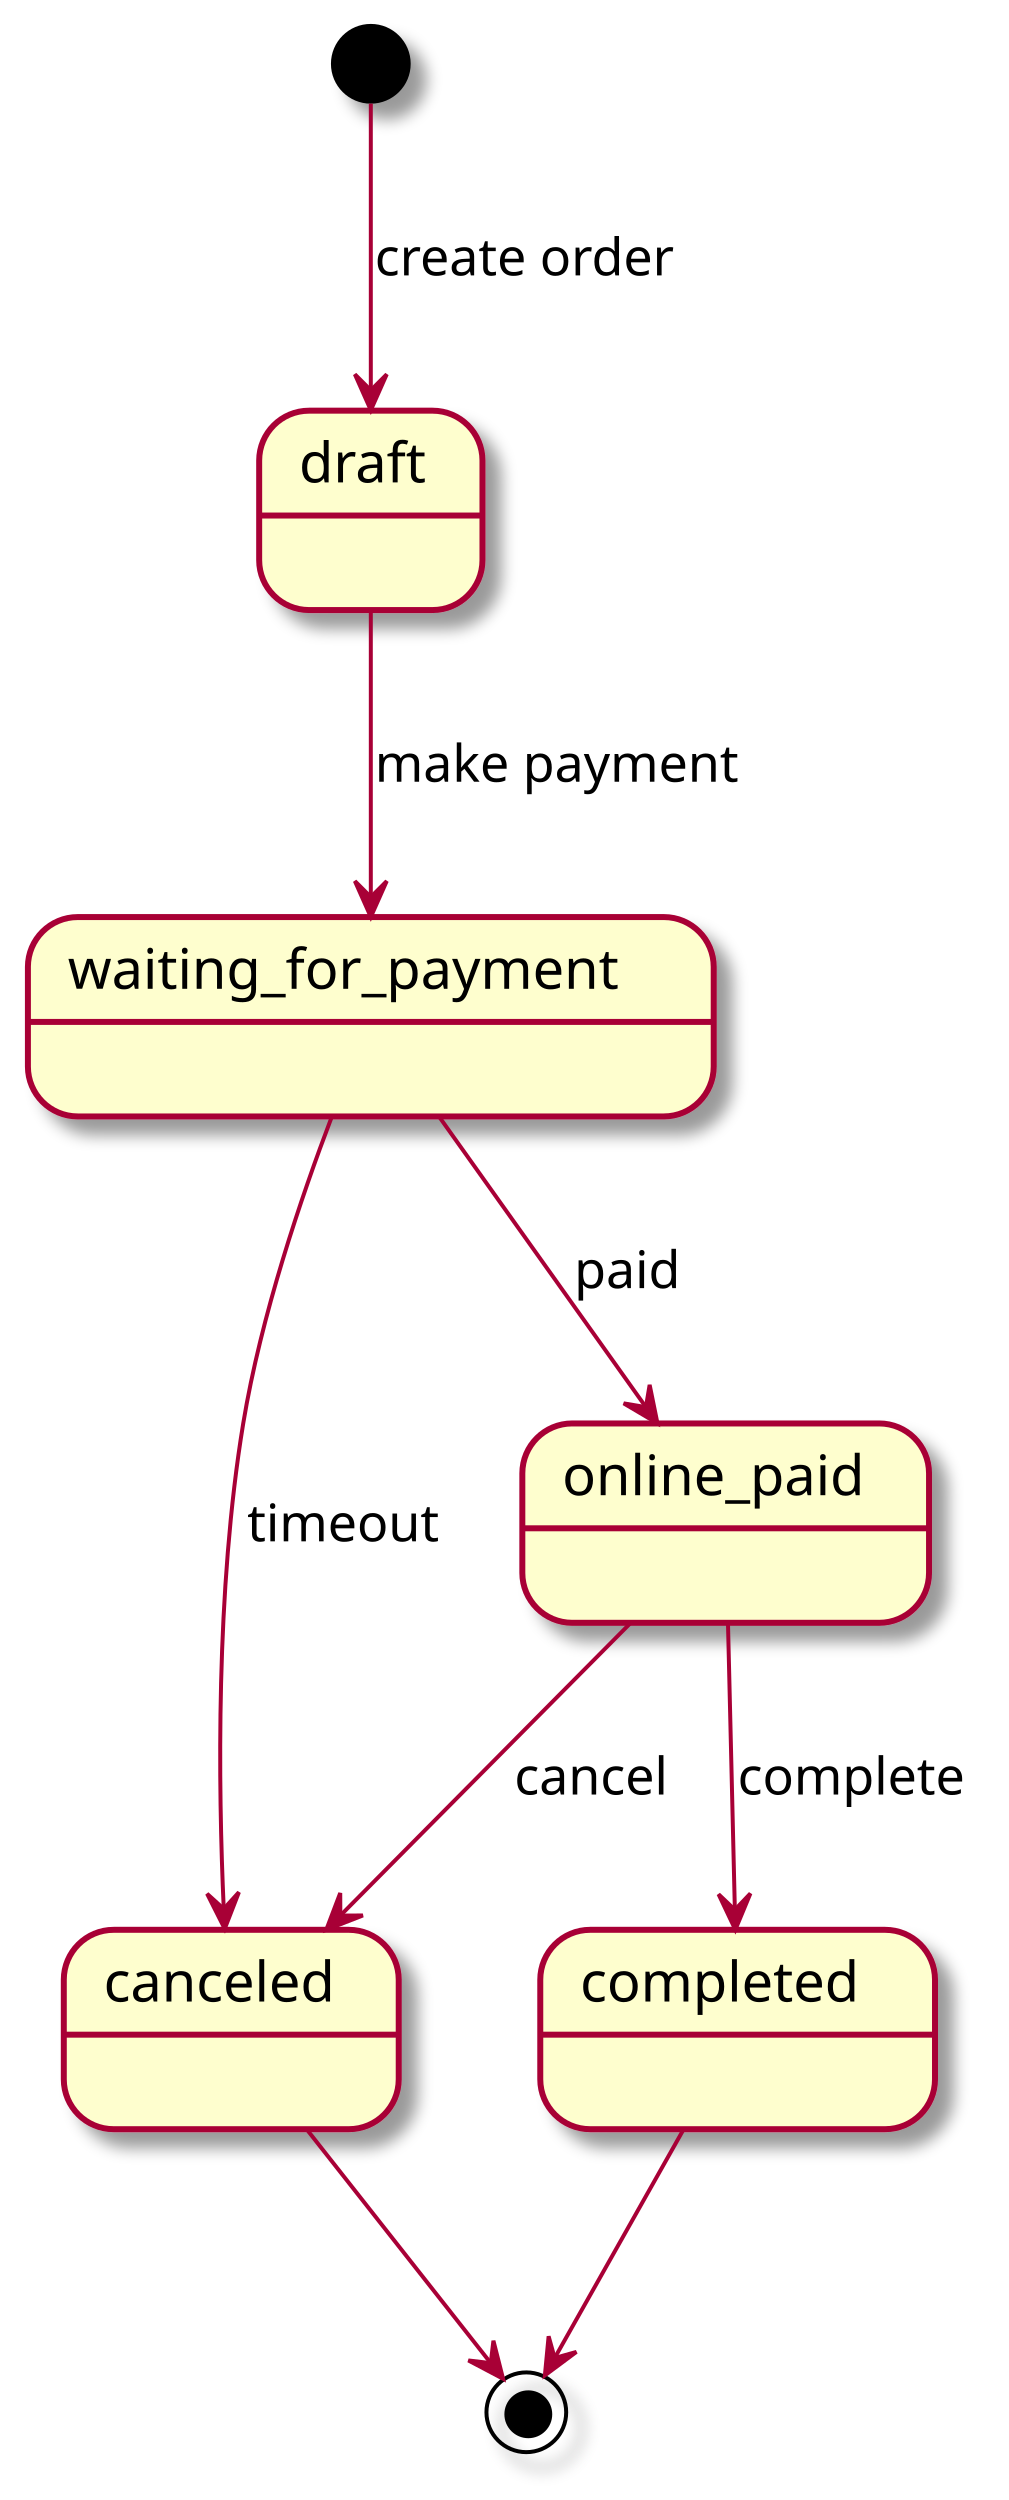
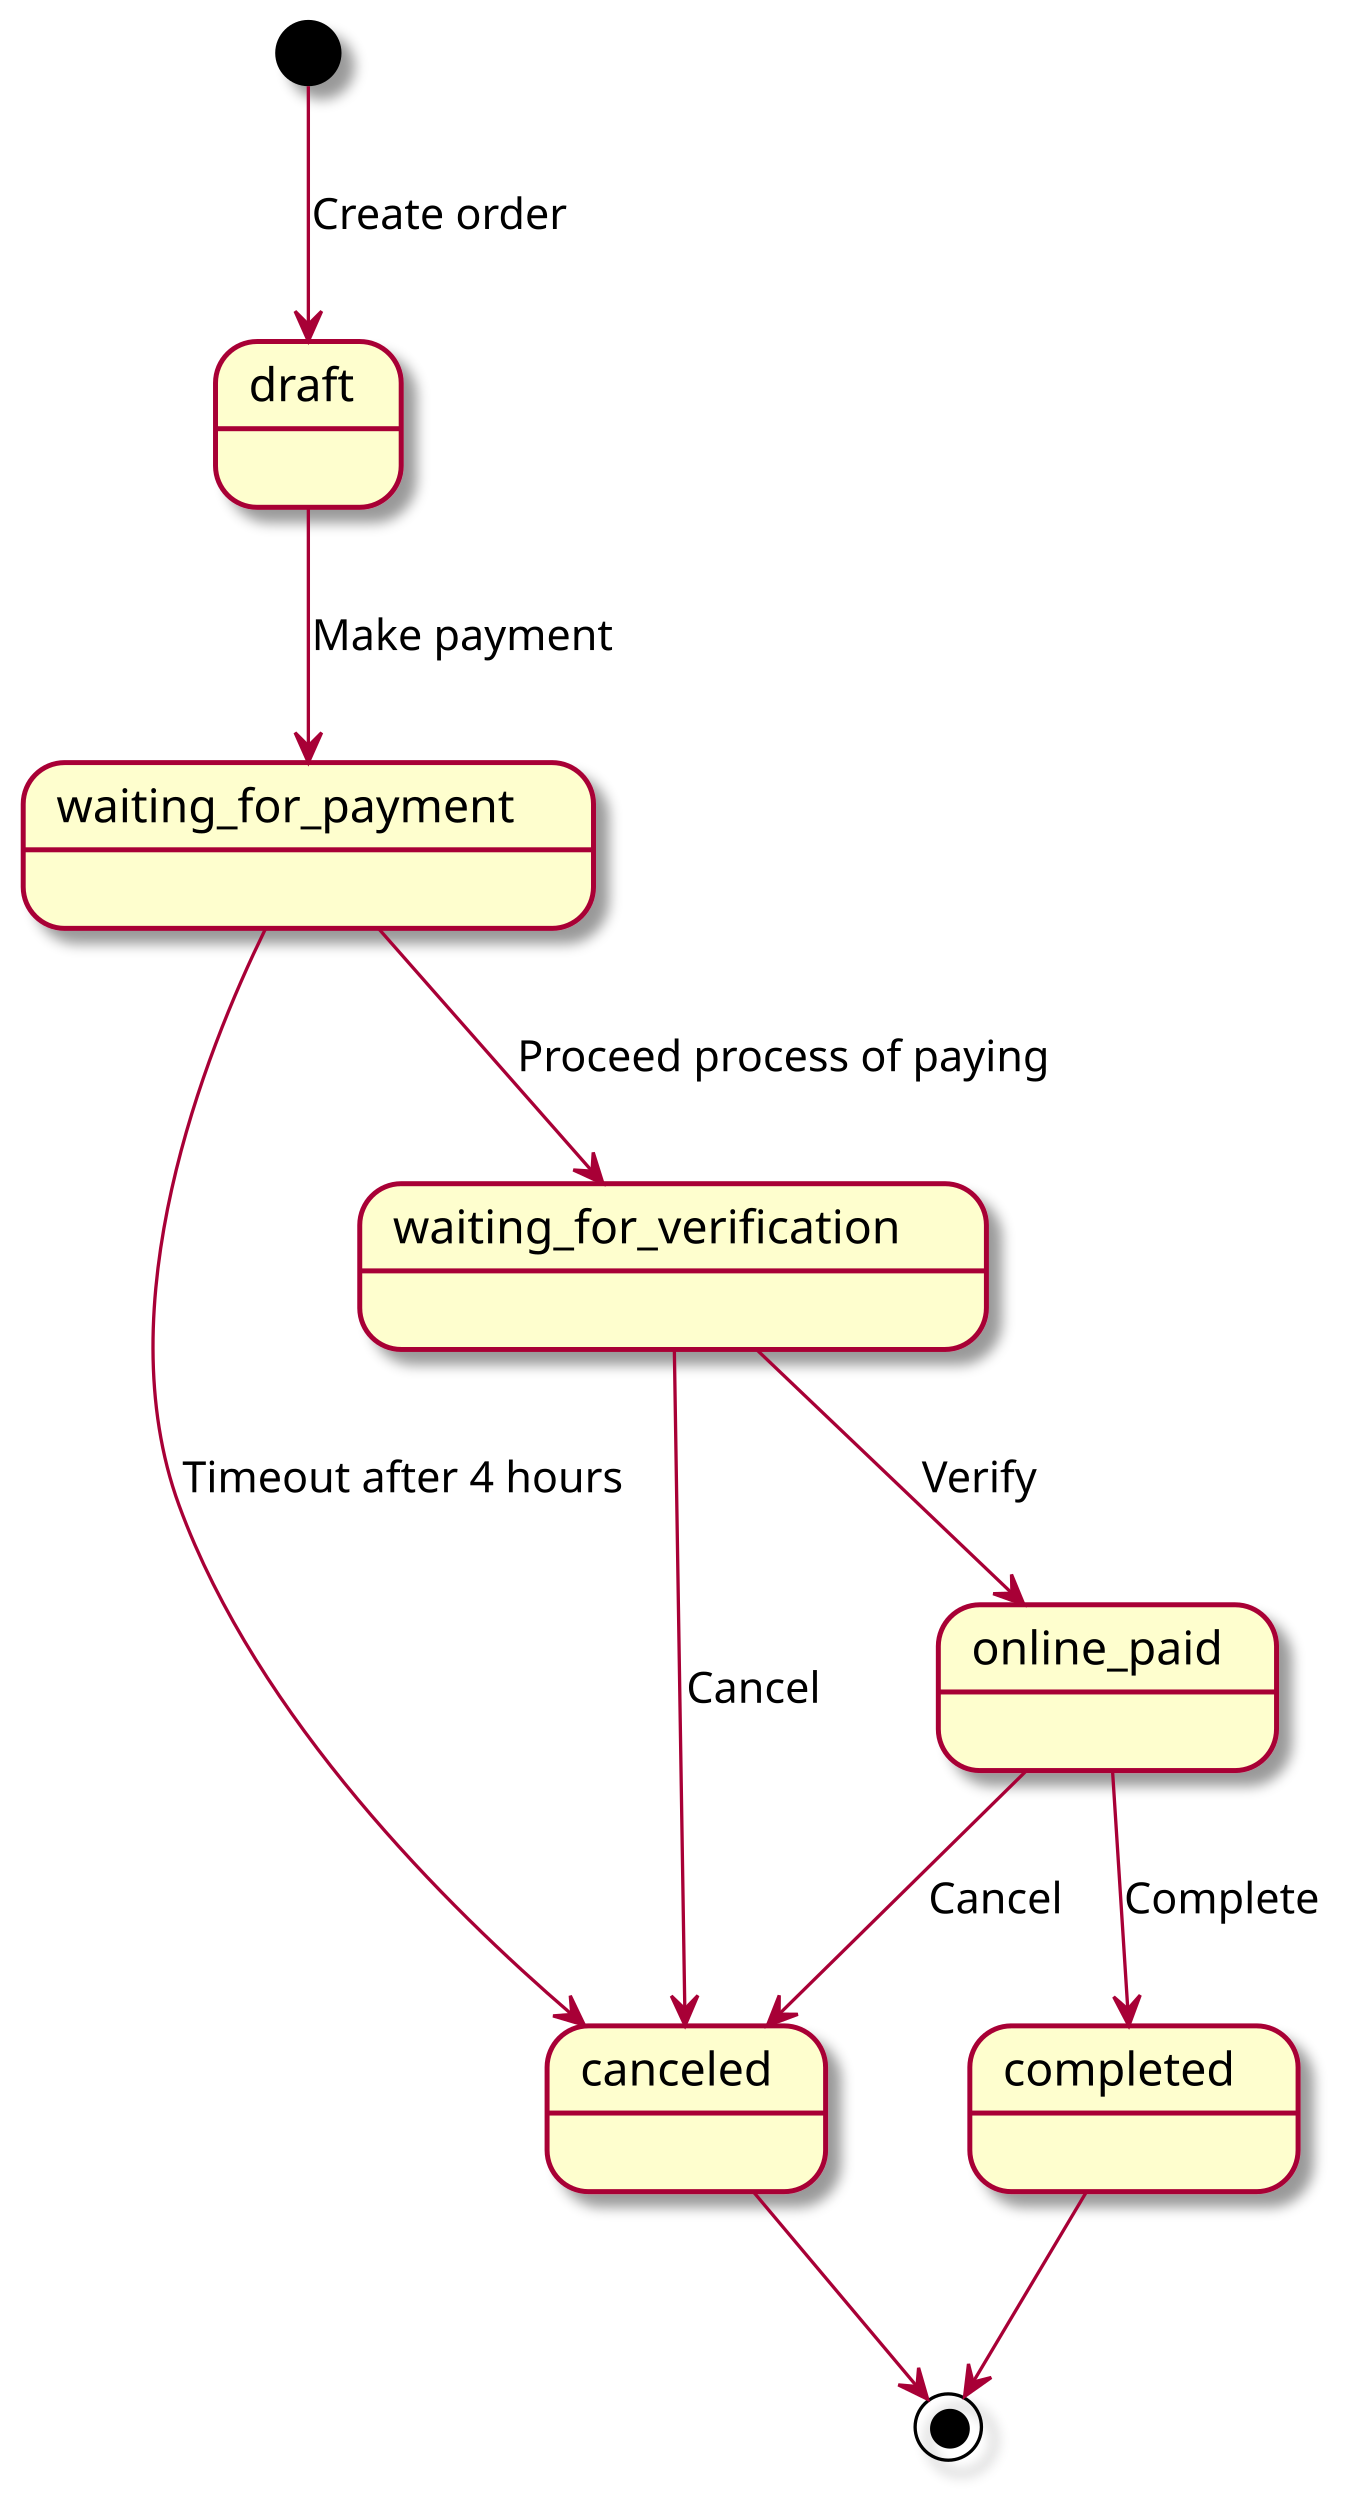
- <svg xmlns="http://www.w3.org/2000/svg" contentScriptType="application/ecmascript" contentStyleType="text/css" height="627px" preserveAspectRatio="none" style="width:253px;height:627px;background:#FFFFFF;" version="1.1" viewBox="0 0 253 627" width="253px" zoomAndPan="magnify">
+ <svg xmlns="http://www.w3.org/2000/svg" contentScriptType="application/ecmascript" contentStyleType="text/css" height="754px" preserveAspectRatio="none" style="width:409px;height:754px;background:#FFFFFF;" version="1.1" viewBox="0 0 409 754" width="409px" zoomAndPan="magnify">
  <defs>
-     <filter height="300%" id="f1myvyoi0lhyy3" width="300%" x="-1" y="-1">
+     <filter height="300%" id="f1p9kr8gvmv1n0" width="300%" x="-1" y="-1">
      <feGaussianBlur result="blurOut" stdDeviation="2.0" />
      <feColorMatrix in="blurOut" result="blurOut2" type="matrix" values="0 0 0 0 0 0 0 0 0 0 0 0 0 0 0 0 0 0 .4 0" />
      <feOffset dx="4.0" dy="4.0" in="blurOut2" result="blurOut3" />
      <feBlend in="SourceGraphic" in2="blurOut3" mode="normal" />
    </filter>
  </defs>
  <g>
-     <ellipse cx="93" cy="16" fill="#000000" filter="url(#f1myvyoi0lhyy3)" rx="10" ry="10" style="stroke:none;stroke-width:1.0;" />
+     <ellipse cx="93" cy="16" fill="#000000" filter="url(#f1p9kr8gvmv1n0)" rx="10" ry="10" style="stroke:none;stroke-width:1.0;" />
    <g id="draft">
-       <rect fill="#FEFECE" filter="url(#f1myvyoi0lhyy3)" height="50" rx="12.5" ry="12.5" style="stroke:#A80036;stroke-width:1.5;" width="56" x="65" y="103" />
+       <rect fill="#FEFECE" filter="url(#f1p9kr8gvmv1n0)" height="50" rx="12.5" ry="12.5" style="stroke:#A80036;stroke-width:1.5;" width="56" x="65" y="103" />
      <line style="stroke:#A80036;stroke-width:1.5;" x1="65" x2="121" y1="129.297" y2="129.297" />
      <text fill="#000000" font-family="sans-serif" font-size="14" lengthAdjust="spacing" textLength="36" x="75" y="120.995">draft</text>
    </g>
    <g id="waiting_for_payment">
-       <rect fill="#FEFECE" filter="url(#f1myvyoi0lhyy3)" height="50" rx="12.5" ry="12.5" style="stroke:#A80036;stroke-width:1.5;" width="172" x="7" y="230" />
+       <rect fill="#FEFECE" filter="url(#f1p9kr8gvmv1n0)" height="50" rx="12.5" ry="12.5" style="stroke:#A80036;stroke-width:1.5;" width="172" x="7" y="230" />
      <line style="stroke:#A80036;stroke-width:1.5;" x1="7" x2="179" y1="256.297" y2="256.297" />
      <text fill="#000000" font-family="sans-serif" font-size="14" lengthAdjust="spacing" textLength="152" x="17" y="247.995">waiting_for_payment</text>
    </g>
    <g id="canceled">
-       <rect fill="#FEFECE" filter="url(#f1myvyoi0lhyy3)" height="50" rx="12.5" ry="12.5" style="stroke:#A80036;stroke-width:1.5;" width="84" x="16" y="484" />
-       <line style="stroke:#A80036;stroke-width:1.5;" x1="16" x2="100" y1="510.297" y2="510.297" />
-       <text fill="#000000" font-family="sans-serif" font-size="14" lengthAdjust="spacing" textLength="64" x="26" y="501.995">canceled</text>
+       <rect fill="#FEFECE" filter="url(#f1p9kr8gvmv1n0)" height="50" rx="12.5" ry="12.5" style="stroke:#A80036;stroke-width:1.5;" width="84" x="165" y="611" />
+       <line style="stroke:#A80036;stroke-width:1.5;" x1="165" x2="249" y1="637.297" y2="637.297" />
+       <text fill="#000000" font-family="sans-serif" font-size="14" lengthAdjust="spacing" textLength="64" x="175" y="628.995">canceled</text>
+     </g>
+     <g id="waiting_for_verification">
+       <rect fill="#FEFECE" filter="url(#f1p9kr8gvmv1n0)" height="50" rx="12.5" ry="12.5" style="stroke:#A80036;stroke-width:1.5;" width="189" x="108.5" y="357" />
+       <line style="stroke:#A80036;stroke-width:1.5;" x1="108.5" x2="297.5" y1="383.297" y2="383.297" />
+       <text fill="#000000" font-family="sans-serif" font-size="14" lengthAdjust="spacing" textLength="169" x="118.5" y="374.995">waiting_for_verification</text>
    </g>
    <g id="online_paid">
-       <rect fill="#FEFECE" filter="url(#f1myvyoi0lhyy3)" height="50" rx="12.5" ry="12.5" style="stroke:#A80036;stroke-width:1.5;" width="102" x="131" y="357" />
-       <line style="stroke:#A80036;stroke-width:1.5;" x1="131" x2="233" y1="383.297" y2="383.297" />
-       <text fill="#000000" font-family="sans-serif" font-size="14" lengthAdjust="spacing" textLength="82" x="141" y="374.995">online_paid</text>
+       <rect fill="#FEFECE" filter="url(#f1p9kr8gvmv1n0)" height="50" rx="12.5" ry="12.5" style="stroke:#A80036;stroke-width:1.5;" width="102" x="283" y="484" />
+       <line style="stroke:#A80036;stroke-width:1.5;" x1="283" x2="385" y1="510.297" y2="510.297" />
+       <text fill="#000000" font-family="sans-serif" font-size="14" lengthAdjust="spacing" textLength="82" x="293" y="501.995">online_paid</text>
    </g>
    <g id="completed">
-       <rect fill="#FEFECE" filter="url(#f1myvyoi0lhyy3)" height="50" rx="12.5" ry="12.5" style="stroke:#A80036;stroke-width:1.5;" width="99" x="135.5" y="484" />
-       <line style="stroke:#A80036;stroke-width:1.5;" x1="135.5" x2="234.5" y1="510.297" y2="510.297" />
-       <text fill="#000000" font-family="sans-serif" font-size="14" lengthAdjust="spacing" textLength="79" x="145.5" y="501.995">completed</text>
+       <rect fill="#FEFECE" filter="url(#f1p9kr8gvmv1n0)" height="50" rx="12.5" ry="12.5" style="stroke:#A80036;stroke-width:1.5;" width="99" x="292.5" y="611" />
+       <line style="stroke:#A80036;stroke-width:1.5;" x1="292.5" x2="391.5" y1="637.297" y2="637.297" />
+       <text fill="#000000" font-family="sans-serif" font-size="14" lengthAdjust="spacing" textLength="79" x="302.5" y="628.995">completed</text>
    </g>
-     <ellipse cx="132" cy="605" filter="url(#f1myvyoi0lhyy3)" rx="10" ry="10" style="stroke:#000000;stroke-width:1.0;fill:none;" />
-     <ellipse cx="132.5" cy="605.5" fill="#000000" rx="6" ry="6" style="stroke:none;stroke-width:1.0;" />
+     <ellipse cx="286" cy="732" filter="url(#f1p9kr8gvmv1n0)" rx="10" ry="10" style="stroke:#000000;stroke-width:1.0;fill:none;" />
+     <ellipse cx="286.5" cy="732.5" fill="#000000" rx="6" ry="6" style="stroke:none;stroke-width:1.0;" />
    <path d="M93,26.002 C93,41.458 93,73.685 93,97.6 " fill="none" id="*start-to-draft" style="stroke:#A80036;stroke-width:1.0;" />
    <polygon fill="#A80036" points="93,102.873,97,93.873,93,97.873,89,93.873,93,102.873" style="stroke:#A80036;stroke-width:1.0;" />
-     <text fill="#000000" font-family="sans-serif" font-size="13" lengthAdjust="spacing" textLength="79" x="94" y="69.067">create order</text>
+     <text fill="#000000" font-family="sans-serif" font-size="13" lengthAdjust="spacing" textLength="81" x="94" y="69.067">Create order</text>
    <path d="M93,153.101 C93,173.593 93,203.076 93,224.884 " fill="none" id="draft-to-waiting_for_payment" style="stroke:#A80036;stroke-width:1.0;" />
    <polygon fill="#A80036" points="93,229.973,97,220.973,93,224.973,89,220.973,93,229.973" style="stroke:#A80036;stroke-width:1.0;" />
-     <text fill="#000000" font-family="sans-serif" font-size="13" lengthAdjust="spacing" textLength="98" x="94" y="196.067">make payment</text>
-     <path d="M83.238,280.011 C75.566,300.18 65.457,329.958 61,357 C54.107,398.821 54.723,448.033 56.113,478.628 " fill="none" id="waiting_for_payment-to-canceled" style="stroke:#A80036;stroke-width:1.0;" />
-     <polygon fill="#A80036" points="56.361,483.745,59.922,474.562,56.12,478.751,51.931,474.949,56.361,483.745" style="stroke:#A80036;stroke-width:1.0;" />
-     <text fill="#000000" font-family="sans-serif" font-size="13" lengthAdjust="spacing" textLength="50" x="62" y="386.567">timeout</text>
-     <path d="M110.16,280.101 C124.935,300.853 146.275,330.824 161.857,352.709 " fill="none" id="waiting_for_payment-to-online_paid" style="stroke:#A80036;stroke-width:1.0;" />
-     <polygon fill="#A80036" points="164.893,356.973,162.931,347.322,161.993,352.9,156.414,351.962,164.893,356.973" style="stroke:#A80036;stroke-width:1.0;" />
-     <text fill="#000000" font-family="sans-serif" font-size="13" lengthAdjust="spacing" textLength="27" x="144" y="323.067">paid</text>
-     <path d="M158.092,407.101 C137.335,428.025 107.278,458.324 85.524,480.254 " fill="none" id="online_paid-to-canceled" style="stroke:#A80036;stroke-width:1.0;" />
-     <polygon fill="#A80036" points="81.835,483.973,91.012,480.399,85.356,480.423,85.332,474.766,81.835,483.973" style="stroke:#A80036;stroke-width:1.0;" />
-     <text fill="#000000" font-family="sans-serif" font-size="13" lengthAdjust="spacing" textLength="41" x="129" y="450.067">cancel</text>
-     <path d="M182.578,407.101 C183.07,427.593 183.778,457.076 184.301,478.884 " fill="none" id="online_paid-to-completed" style="stroke:#A80036;stroke-width:1.0;" />
-     <polygon fill="#A80036" points="184.423,483.973,188.206,474.88,184.303,478.974,180.208,475.072,184.423,483.973" style="stroke:#A80036;stroke-width:1.0;" />
-     <text fill="#000000" font-family="sans-serif" font-size="13" lengthAdjust="spacing" textLength="60" x="185" y="450.067">complete</text>
-     <path d="M77.057,534.207 C91.804,552.941 111.57,578.048 122.931,592.48 " fill="none" id="canceled-to-*end" style="stroke:#A80036;stroke-width:1.0;" />
-     <polygon fill="#A80036" points="126.172,596.597,123.748,587.051,123.079,592.668,117.462,592,126.172,596.597" style="stroke:#A80036;stroke-width:1.0;" />
-     <path d="M171.351,534.207 C161.1,552.388 147.464,576.572 139.231,591.175 " fill="none" id="completed-to-*end" style="stroke:#A80036;stroke-width:1.0;" />
-     <polygon fill="#A80036" points="136.658,595.738,144.562,589.862,139.114,591.382,137.594,585.934,136.658,595.738" style="stroke:#A80036;stroke-width:1.0;" />
+     <text fill="#000000" font-family="sans-serif" font-size="13" lengthAdjust="spacing" textLength="95" x="94" y="196.067">Make payment</text>
+     <path d="M80.071,280.12 C61.522,318.072 31.902,393.627 54,454 C77.471,518.123 134.807,575.172 172.239,607.372 " fill="none" id="waiting_for_payment-to-canceled" style="stroke:#A80036;stroke-width:1.0;" />
+     <polygon fill="#A80036" points="176.249,610.792,171.996,601.909,172.445,607.548,166.805,607.996,176.249,610.792" style="stroke:#A80036;stroke-width:1.0;" />
+     <text fill="#000000" font-family="sans-serif" font-size="13" lengthAdjust="spacing" textLength="140" x="55" y="450.067">Timeout after 4 hours</text>
+     <path d="M114.209,280.101 C132.546,300.939 159.065,331.074 178.344,352.982 " fill="none" id="waiting_for_payment-to-waiting_for_verification" style="stroke:#A80036;stroke-width:1.0;" />
+     <polygon fill="#A80036" points="181.856,356.973,178.915,347.574,178.553,353.219,172.908,352.858,181.856,356.973" style="stroke:#A80036;stroke-width:1.0;" />
+     <text fill="#000000" font-family="sans-serif" font-size="13" lengthAdjust="spacing" textLength="170" x="156" y="323.067">Proceed process of paying</text>
+     <path d="M203.384,407.163 C204.121,453.637 205.735,555.32 206.534,605.622 " fill="none" id="waiting_for_verification-to-canceled" style="stroke:#A80036;stroke-width:1.0;" />
+     <polygon fill="#A80036" points="206.618,610.91,210.474,601.847,206.538,605.911,202.475,601.975,206.618,610.91" style="stroke:#A80036;stroke-width:1.0;" />
+     <text fill="#000000" font-family="sans-serif" font-size="13" lengthAdjust="spacing" textLength="43" x="207" y="513.567">Cancel</text>
+     <path d="M228.258,407.101 C250.187,428.025 281.94,458.324 304.922,480.254 " fill="none" id="waiting_for_verification-to-online_paid" style="stroke:#A80036;stroke-width:1.0;" />
+     <polygon fill="#A80036" points="308.819,483.973,305.069,474.866,305.202,480.521,299.546,480.654,308.819,483.973" style="stroke:#A80036;stroke-width:1.0;" />
+     <text fill="#000000" font-family="sans-serif" font-size="13" lengthAdjust="spacing" textLength="38" x="278" y="450.067">Verify</text>
+     <path d="M309.513,534.101 C288.254,555.025 257.47,585.324 235.19,607.254 " fill="none" id="online_paid-to-canceled" style="stroke:#A80036;stroke-width:1.0;" />
+     <polygon fill="#A80036" points="231.412,610.973,240.633,607.512,234.976,607.466,235.022,601.809,231.412,610.973" style="stroke:#A80036;stroke-width:1.0;" />
+     <text fill="#000000" font-family="sans-serif" font-size="13" lengthAdjust="spacing" textLength="43" x="280" y="577.067">Cancel</text>
+     <path d="M335.542,534.101 C336.854,554.593 338.741,584.076 340.137,605.884 " fill="none" id="online_paid-to-completed" style="stroke:#A80036;stroke-width:1.0;" />
+     <polygon fill="#A80036" points="340.462,610.973,343.878,601.736,340.142,605.983,335.894,602.247,340.462,610.973" style="stroke:#A80036;stroke-width:1.0;" />
+     <text fill="#000000" font-family="sans-serif" font-size="13" lengthAdjust="spacing" textLength="62" x="339" y="577.067">Complete</text>
+     <path d="M227.344,661.207 C243.088,679.941 264.189,705.048 276.318,719.48 " fill="none" id="canceled-to-*end" style="stroke:#A80036;stroke-width:1.0;" />
+     <polygon fill="#A80036" points="279.778,723.597,277.049,714.134,276.561,719.77,270.925,719.281,279.778,723.597" style="stroke:#A80036;stroke-width:1.0;" />
+     <path d="M327.579,661.207 C316.748,679.388 302.34,703.572 293.64,718.175 " fill="none" id="completed-to-*end" style="stroke:#A80036;stroke-width:1.0;" />
+     <polygon fill="#A80036" points="290.922,722.738,298.965,717.053,293.481,718.442,292.092,712.959,290.922,722.738" style="stroke:#A80036;stroke-width:1.0;" />
  </g>
</svg>
